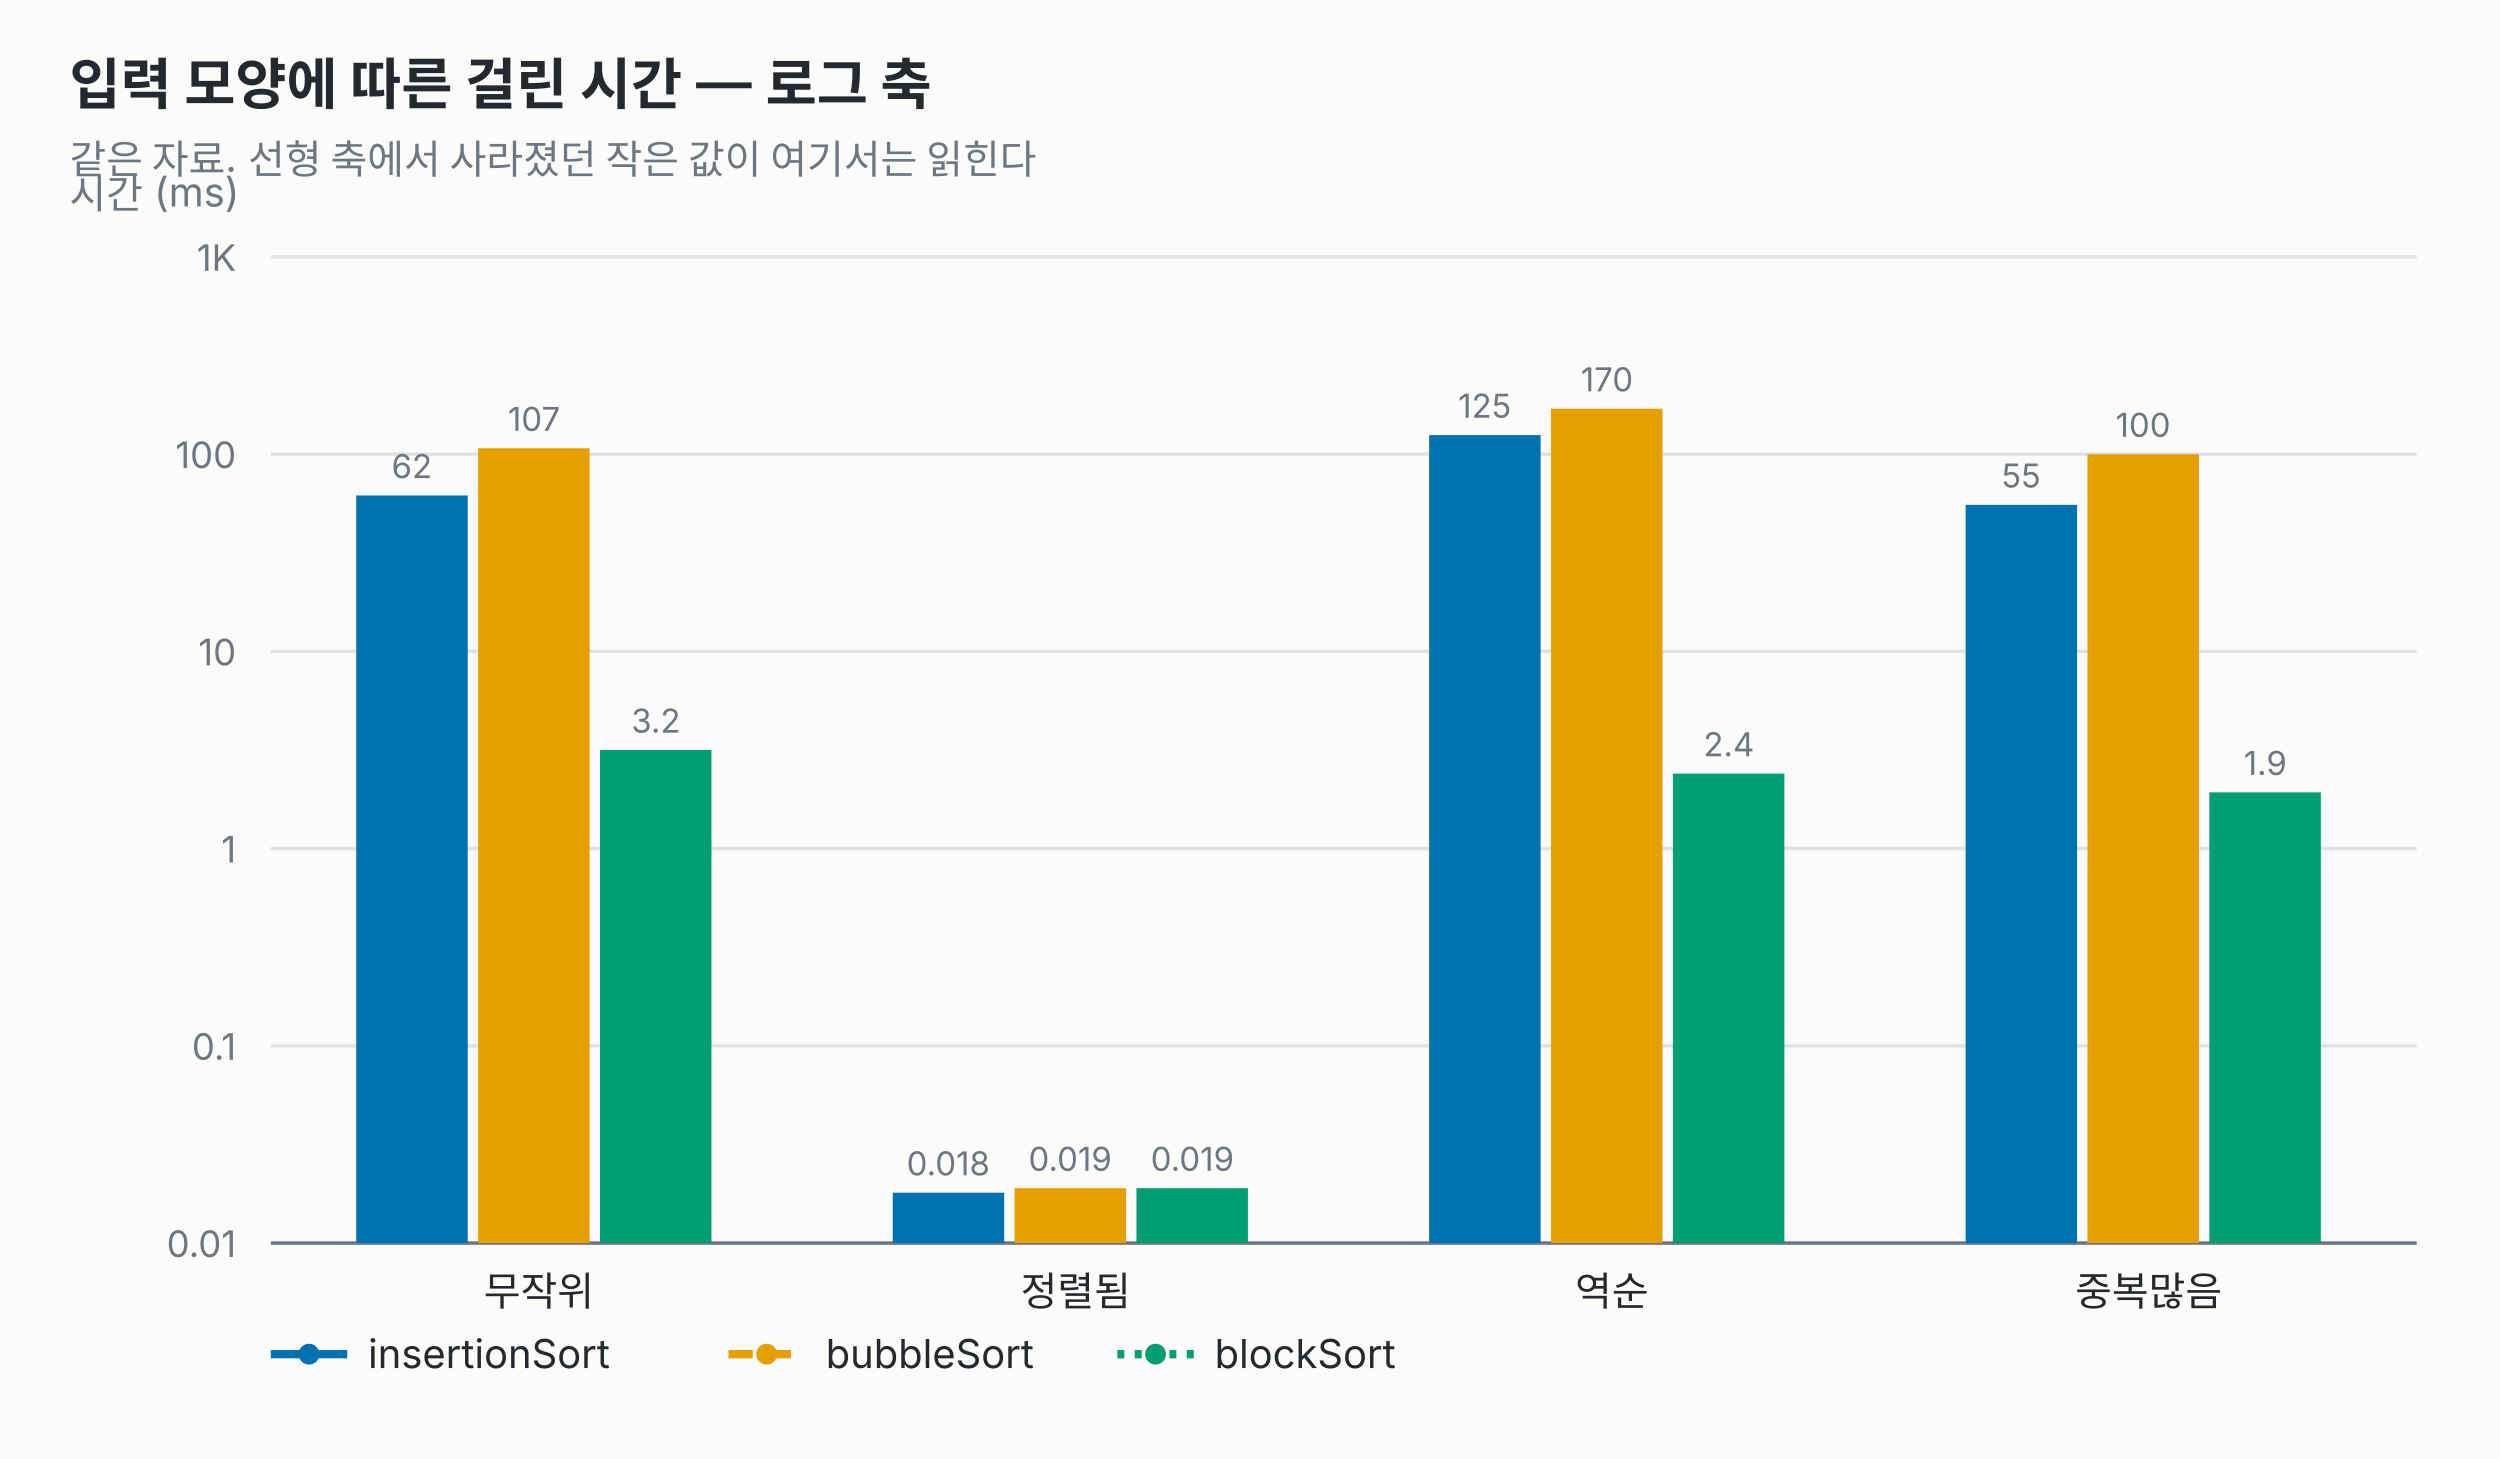
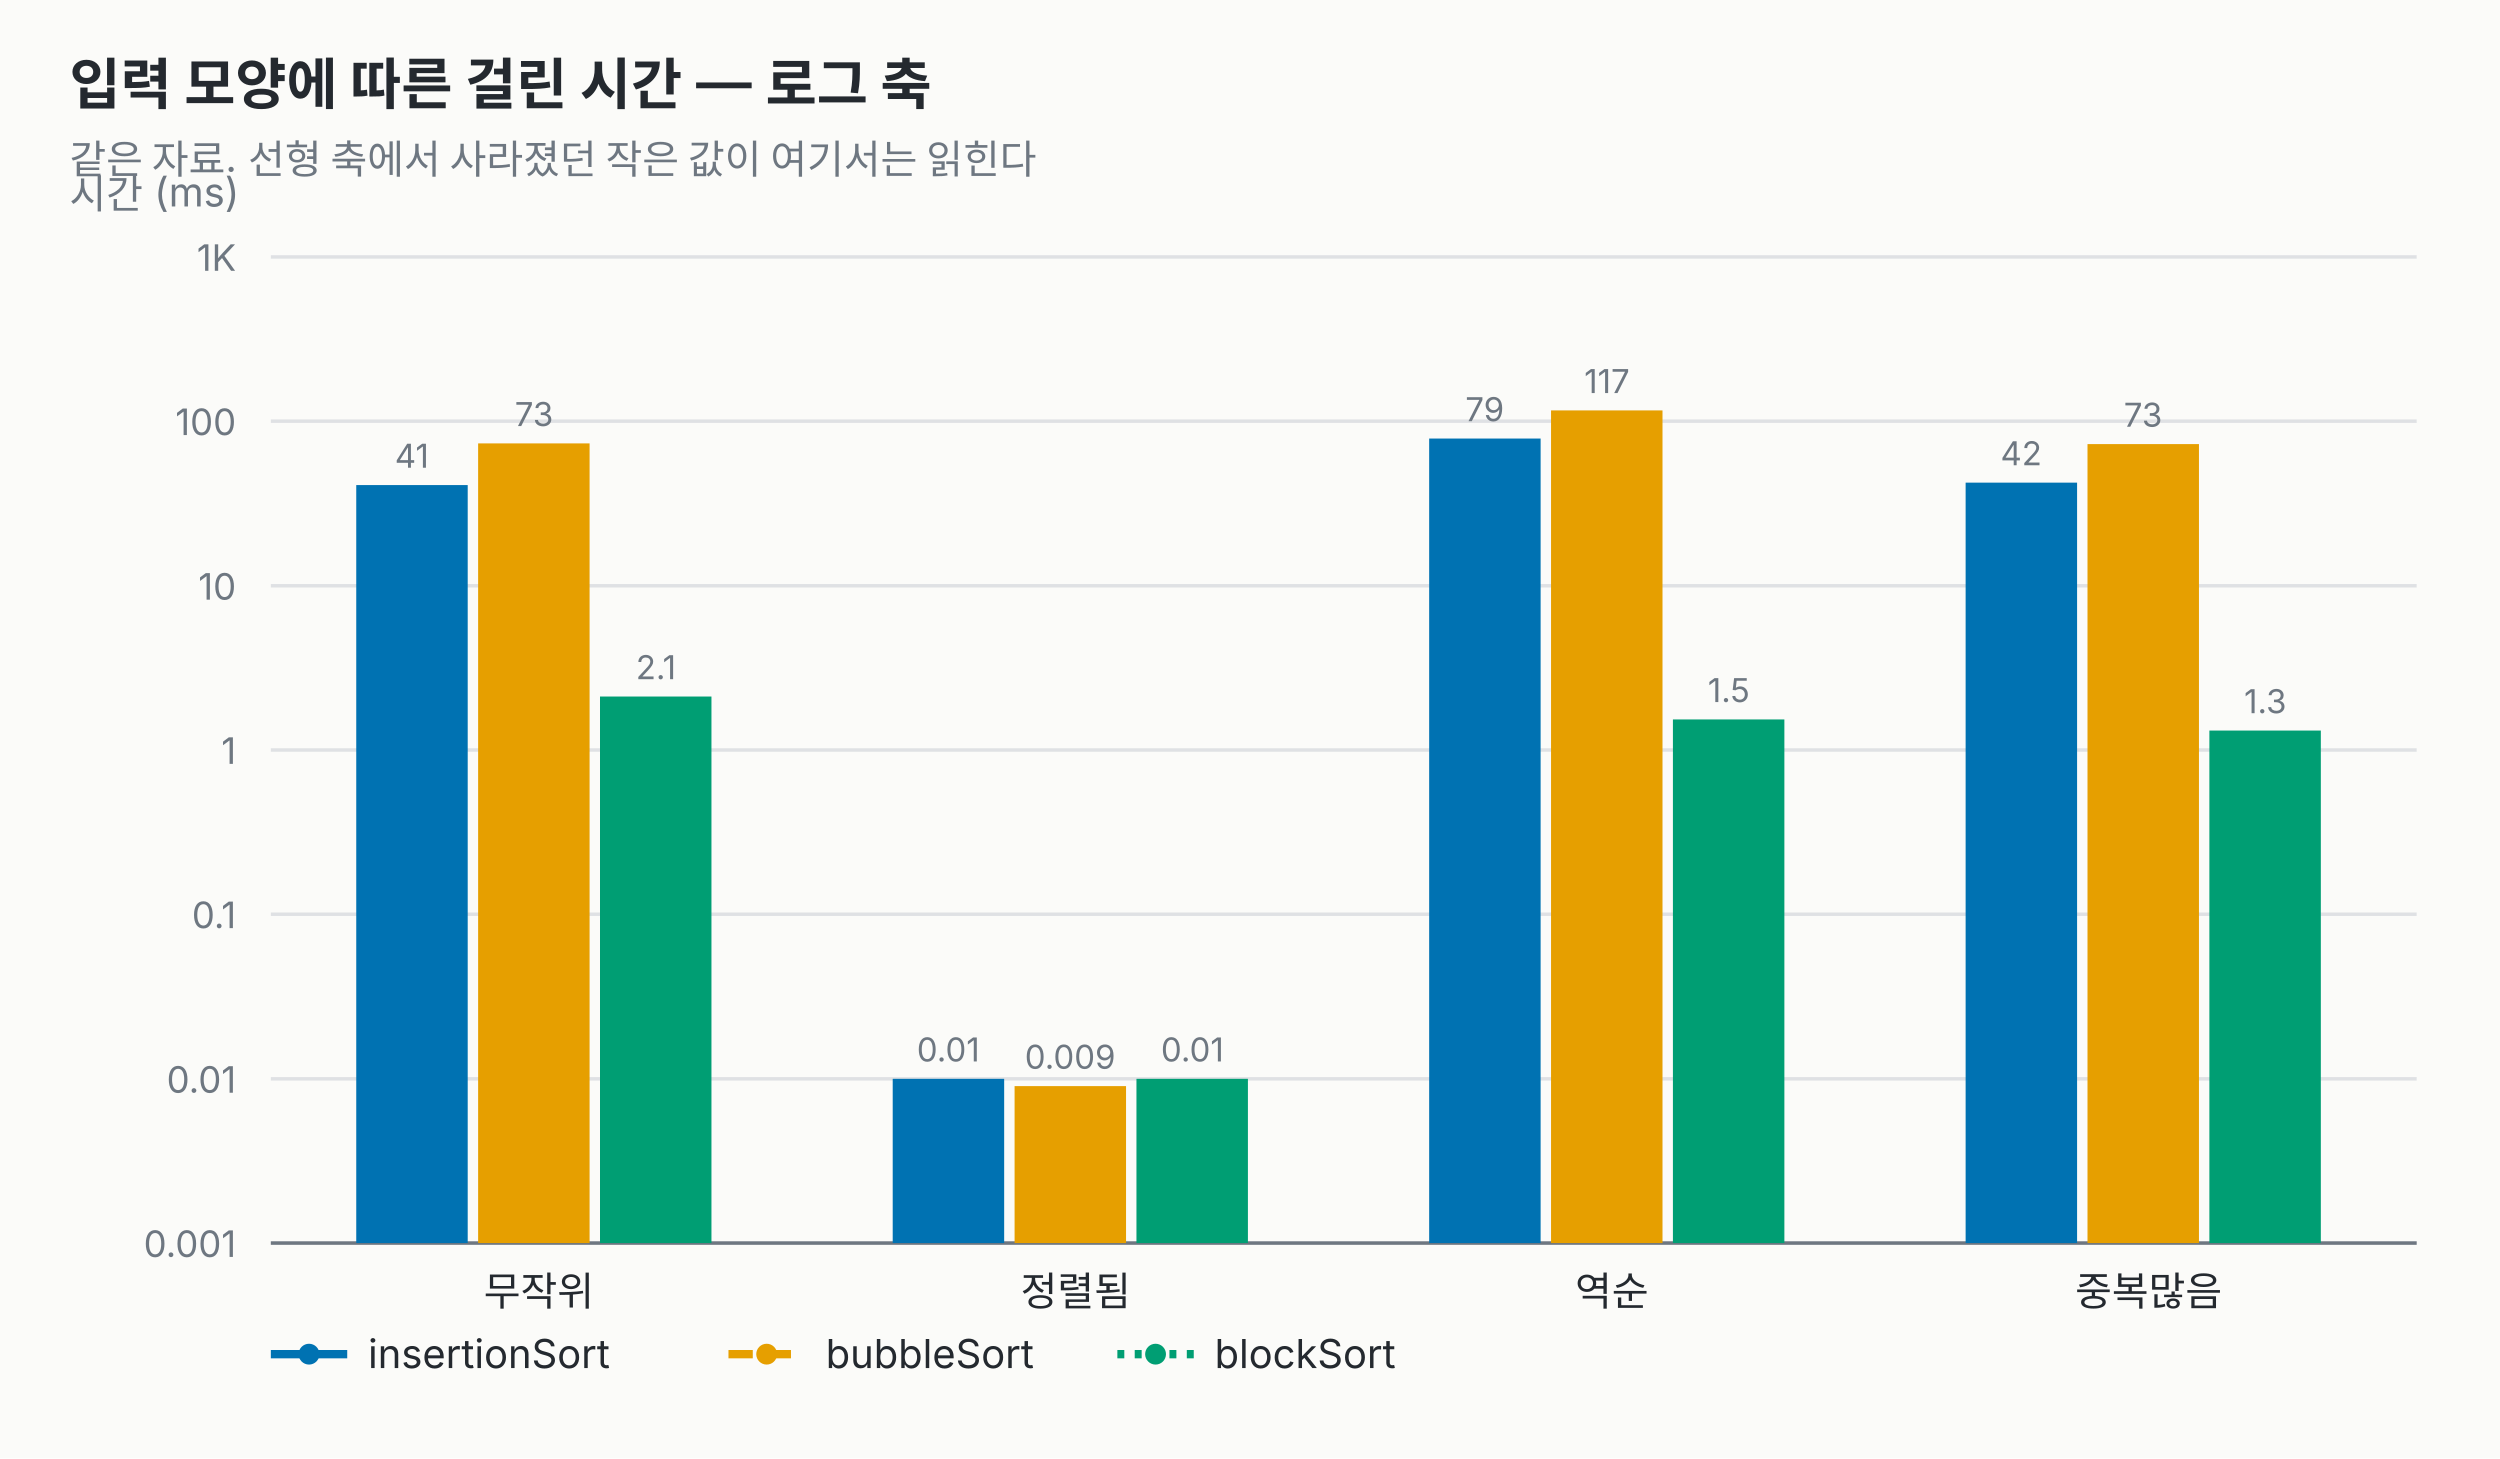
<svg xmlns="http://www.w3.org/2000/svg" width="720" height="420" viewBox="0 0 720 420" font-family="-apple-system, BlinkMacSystemFont, 'Segoe UI', 'Noto Sans KR', 'Apple SD Gothic Neo', 'Malgun Gothic', sans-serif">
  <rect width="720" height="420" fill="#fbfbf9" />
  <text x="20.0" y="30.0" font-size="16" fill="#24292f" text-anchor="start" font-weight="600">입력 모양에 따른 걸린 시간 — 로그 축</text>
  <text x="20.0" y="50.0" font-size="11.5" fill="#6e7781" text-anchor="start" font-weight="400">같은 자료. 선형 축에서 사라졌던 작은 값이 여기서는 읽힌다</text>
  <line x1="78.0" y1="358.0" x2="696.0" y2="358.0" stroke="#dfe1e4" stroke-width="1" stroke-dasharray="none" />
-   <text x="68.0" y="362.0" font-size="10.5" fill="#6e7781" text-anchor="end" font-weight="400">0.01</text>
-   <line x1="78.0" y1="301.2" x2="696.0" y2="301.2" stroke="#dfe1e4" stroke-width="1" stroke-dasharray="none" />
-   <text x="68.0" y="305.2" font-size="10.5" fill="#6e7781" text-anchor="end" font-weight="400">0.1</text>
-   <line x1="78.0" y1="244.4" x2="696.0" y2="244.4" stroke="#dfe1e4" stroke-width="1" stroke-dasharray="none" />
-   <text x="68.0" y="248.4" font-size="10.5" fill="#6e7781" text-anchor="end" font-weight="400">1</text>
-   <line x1="78.0" y1="187.6" x2="696.0" y2="187.6" stroke="#dfe1e4" stroke-width="1" stroke-dasharray="none" />
-   <text x="68.0" y="191.6" font-size="10.5" fill="#6e7781" text-anchor="end" font-weight="400">10</text>
-   <line x1="78.0" y1="130.8" x2="696.0" y2="130.8" stroke="#dfe1e4" stroke-width="1" stroke-dasharray="none" />
-   <text x="68.0" y="134.8" font-size="10.5" fill="#6e7781" text-anchor="end" font-weight="400">100</text>
+   <text x="68.0" y="362.0" font-size="10.5" fill="#6e7781" text-anchor="end" font-weight="400">0.001</text>
+   <line x1="78.0" y1="310.7" x2="696.0" y2="310.7" stroke="#dfe1e4" stroke-width="1" stroke-dasharray="none" />
+   <text x="68.0" y="314.7" font-size="10.5" fill="#6e7781" text-anchor="end" font-weight="400">0.01</text>
+   <line x1="78.0" y1="263.3" x2="696.0" y2="263.3" stroke="#dfe1e4" stroke-width="1" stroke-dasharray="none" />
+   <text x="68.0" y="267.3" font-size="10.5" fill="#6e7781" text-anchor="end" font-weight="400">0.1</text>
+   <line x1="78.0" y1="216.0" x2="696.0" y2="216.0" stroke="#dfe1e4" stroke-width="1" stroke-dasharray="none" />
+   <text x="68.0" y="220.0" font-size="10.5" fill="#6e7781" text-anchor="end" font-weight="400">1</text>
+   <line x1="78.0" y1="168.7" x2="696.0" y2="168.7" stroke="#dfe1e4" stroke-width="1" stroke-dasharray="none" />
+   <text x="68.0" y="172.7" font-size="10.5" fill="#6e7781" text-anchor="end" font-weight="400">10</text>
+   <line x1="78.0" y1="121.3" x2="696.0" y2="121.3" stroke="#dfe1e4" stroke-width="1" stroke-dasharray="none" />
+   <text x="68.0" y="125.3" font-size="10.5" fill="#6e7781" text-anchor="end" font-weight="400">100</text>
  <line x1="78.0" y1="74.0" x2="696.0" y2="74.0" stroke="#dfe1e4" stroke-width="1" stroke-dasharray="none" />
  <text x="68.0" y="78.0" font-size="10.5" fill="#6e7781" text-anchor="end" font-weight="400">1K</text>
  <line x1="78.0" y1="358.0" x2="696.0" y2="358.0" stroke="#6e7781" stroke-width="1" stroke-dasharray="none" />
  <text x="20.0" y="60.0" font-size="11.5" fill="#6e7781" text-anchor="start" font-weight="400">시간 (ms)</text>
-   <rect x="102.6" y="142.7" width="32.1" height="215.3" fill="#0072B2" />
-   <text x="118.6" y="137.7" font-size="9.5" fill="#6e7781" text-anchor="middle" font-weight="400">62</text>
-   <rect x="137.7" y="129.1" width="32.1" height="228.9" fill="#E69F00" />
-   <text x="153.8" y="124.1" font-size="9.5" fill="#6e7781" text-anchor="middle" font-weight="400">107</text>
-   <rect x="172.8" y="216.0" width="32.1" height="142.0" fill="#009E73" />
-   <text x="188.9" y="211.0" font-size="9.5" fill="#6e7781" text-anchor="middle" font-weight="400">3.2</text>
+   <rect x="102.6" y="139.7" width="32.1" height="218.3" fill="#0072B2" />
+   <text x="118.6" y="134.7" font-size="9.5" fill="#6e7781" text-anchor="middle" font-weight="400">41</text>
+   <rect x="137.7" y="127.7" width="32.1" height="230.3" fill="#E69F00" />
+   <text x="153.8" y="122.7" font-size="9.5" fill="#6e7781" text-anchor="middle" font-weight="400">73</text>
+   <rect x="172.8" y="200.6" width="32.1" height="157.4" fill="#009E73" />
+   <text x="188.9" y="195.6" font-size="9.5" fill="#6e7781" text-anchor="middle" font-weight="400">2.1</text>
  <text x="155.2" y="376.0" font-size="11.5" fill="#24292f" text-anchor="middle" font-weight="400">무작위</text>
-   <rect x="257.1" y="343.5" width="32.1" height="14.5" fill="#0072B2" />
-   <text x="273.1" y="338.5" font-size="9.5" fill="#6e7781" text-anchor="middle" font-weight="400">0.018</text>
-   <rect x="292.2" y="342.2" width="32.1" height="15.8" fill="#E69F00" />
-   <text x="308.2" y="337.2" font-size="9.5" fill="#6e7781" text-anchor="middle" font-weight="400">0.019</text>
-   <rect x="327.3" y="342.2" width="32.1" height="15.8" fill="#009E73" />
-   <text x="343.4" y="337.2" font-size="9.5" fill="#6e7781" text-anchor="middle" font-weight="400">0.019</text>
+   <rect x="257.1" y="310.7" width="32.1" height="47.3" fill="#0072B2" />
+   <text x="273.1" y="305.7" font-size="9.5" fill="#6e7781" text-anchor="middle" font-weight="400">0.01</text>
+   <rect x="292.2" y="312.8" width="32.1" height="45.2" fill="#E69F00" />
+   <text x="308.2" y="307.8" font-size="9.5" fill="#6e7781" text-anchor="middle" font-weight="400">0.009</text>
+   <rect x="327.3" y="310.7" width="32.1" height="47.3" fill="#009E73" />
+   <text x="343.4" y="305.7" font-size="9.5" fill="#6e7781" text-anchor="middle" font-weight="400">0.01</text>
  <text x="309.8" y="376.0" font-size="11.5" fill="#24292f" text-anchor="middle" font-weight="400">정렬됨</text>
-   <rect x="411.6" y="125.3" width="32.1" height="232.7" fill="#0072B2" />
-   <text x="427.6" y="120.3" font-size="9.5" fill="#6e7781" text-anchor="middle" font-weight="400">125</text>
-   <rect x="446.7" y="117.7" width="32.1" height="240.3" fill="#E69F00" />
-   <text x="462.8" y="112.7" font-size="9.5" fill="#6e7781" text-anchor="middle" font-weight="400">170</text>
-   <rect x="481.8" y="222.8" width="32.1" height="135.2" fill="#009E73" />
-   <text x="497.9" y="217.8" font-size="9.5" fill="#6e7781" text-anchor="middle" font-weight="400">2.4</text>
+   <rect x="411.6" y="126.3" width="32.1" height="231.7" fill="#0072B2" />
+   <text x="427.6" y="121.3" font-size="9.5" fill="#6e7781" text-anchor="middle" font-weight="400">79</text>
+   <rect x="446.7" y="118.2" width="32.1" height="239.8" fill="#E69F00" />
+   <text x="462.8" y="113.2" font-size="9.5" fill="#6e7781" text-anchor="middle" font-weight="400">117</text>
+   <rect x="481.8" y="207.2" width="32.1" height="150.8" fill="#009E73" />
+   <text x="497.9" y="202.2" font-size="9.5" fill="#6e7781" text-anchor="middle" font-weight="400">1.5</text>
  <text x="464.2" y="376.0" font-size="11.5" fill="#24292f" text-anchor="middle" font-weight="400">역순</text>
-   <rect x="566.1" y="145.4" width="32.1" height="212.6" fill="#0072B2" />
-   <text x="582.1" y="140.4" font-size="9.5" fill="#6e7781" text-anchor="middle" font-weight="400">55</text>
-   <rect x="601.2" y="130.8" width="32.1" height="227.2" fill="#E69F00" />
-   <text x="617.2" y="125.8" font-size="9.5" fill="#6e7781" text-anchor="middle" font-weight="400">100</text>
-   <rect x="636.3" y="228.2" width="32.1" height="129.8" fill="#009E73" />
-   <text x="652.4" y="223.2" font-size="9.5" fill="#6e7781" text-anchor="middle" font-weight="400">1.9</text>
+   <rect x="566.1" y="139.0" width="32.1" height="219.0" fill="#0072B2" />
+   <text x="582.1" y="134.0" font-size="9.5" fill="#6e7781" text-anchor="middle" font-weight="400">42</text>
+   <rect x="601.2" y="127.9" width="32.1" height="230.1" fill="#E69F00" />
+   <text x="617.2" y="122.9" font-size="9.5" fill="#6e7781" text-anchor="middle" font-weight="400">73</text>
+   <rect x="636.3" y="210.4" width="32.1" height="147.6" fill="#009E73" />
+   <text x="652.4" y="205.4" font-size="9.5" fill="#6e7781" text-anchor="middle" font-weight="400">1.3</text>
  <text x="618.8" y="376.0" font-size="11.5" fill="#24292f" text-anchor="middle" font-weight="400">중복많음</text>
  <line x1="78.0" y1="390.0" x2="100.0" y2="390.0" stroke="#0072B2" stroke-width="2.4" stroke-dasharray="none" />
  <circle cx="89.0" cy="390.0" r="3" fill="#0072B2" />
  <text x="106.0" y="394.0" font-size="11.5" fill="#24292f" text-anchor="start" font-weight="400">insertionSort</text>
  <line x1="209.8" y1="390.0" x2="231.8" y2="390.0" stroke="#E69F00" stroke-width="2.4" stroke-dasharray="7 4" />
  <circle cx="220.8" cy="390.0" r="3" fill="#E69F00" />
  <text x="237.8" y="394.0" font-size="11.5" fill="#24292f" text-anchor="start" font-weight="400">bubbleSort</text>
  <line x1="321.8" y1="390.0" x2="343.8" y2="390.0" stroke="#009E73" stroke-width="2.4" stroke-dasharray="2 3" />
  <circle cx="332.8" cy="390.0" r="3" fill="#009E73" />
  <text x="349.8" y="394.0" font-size="11.5" fill="#24292f" text-anchor="start" font-weight="400">blockSort</text>
</svg>
